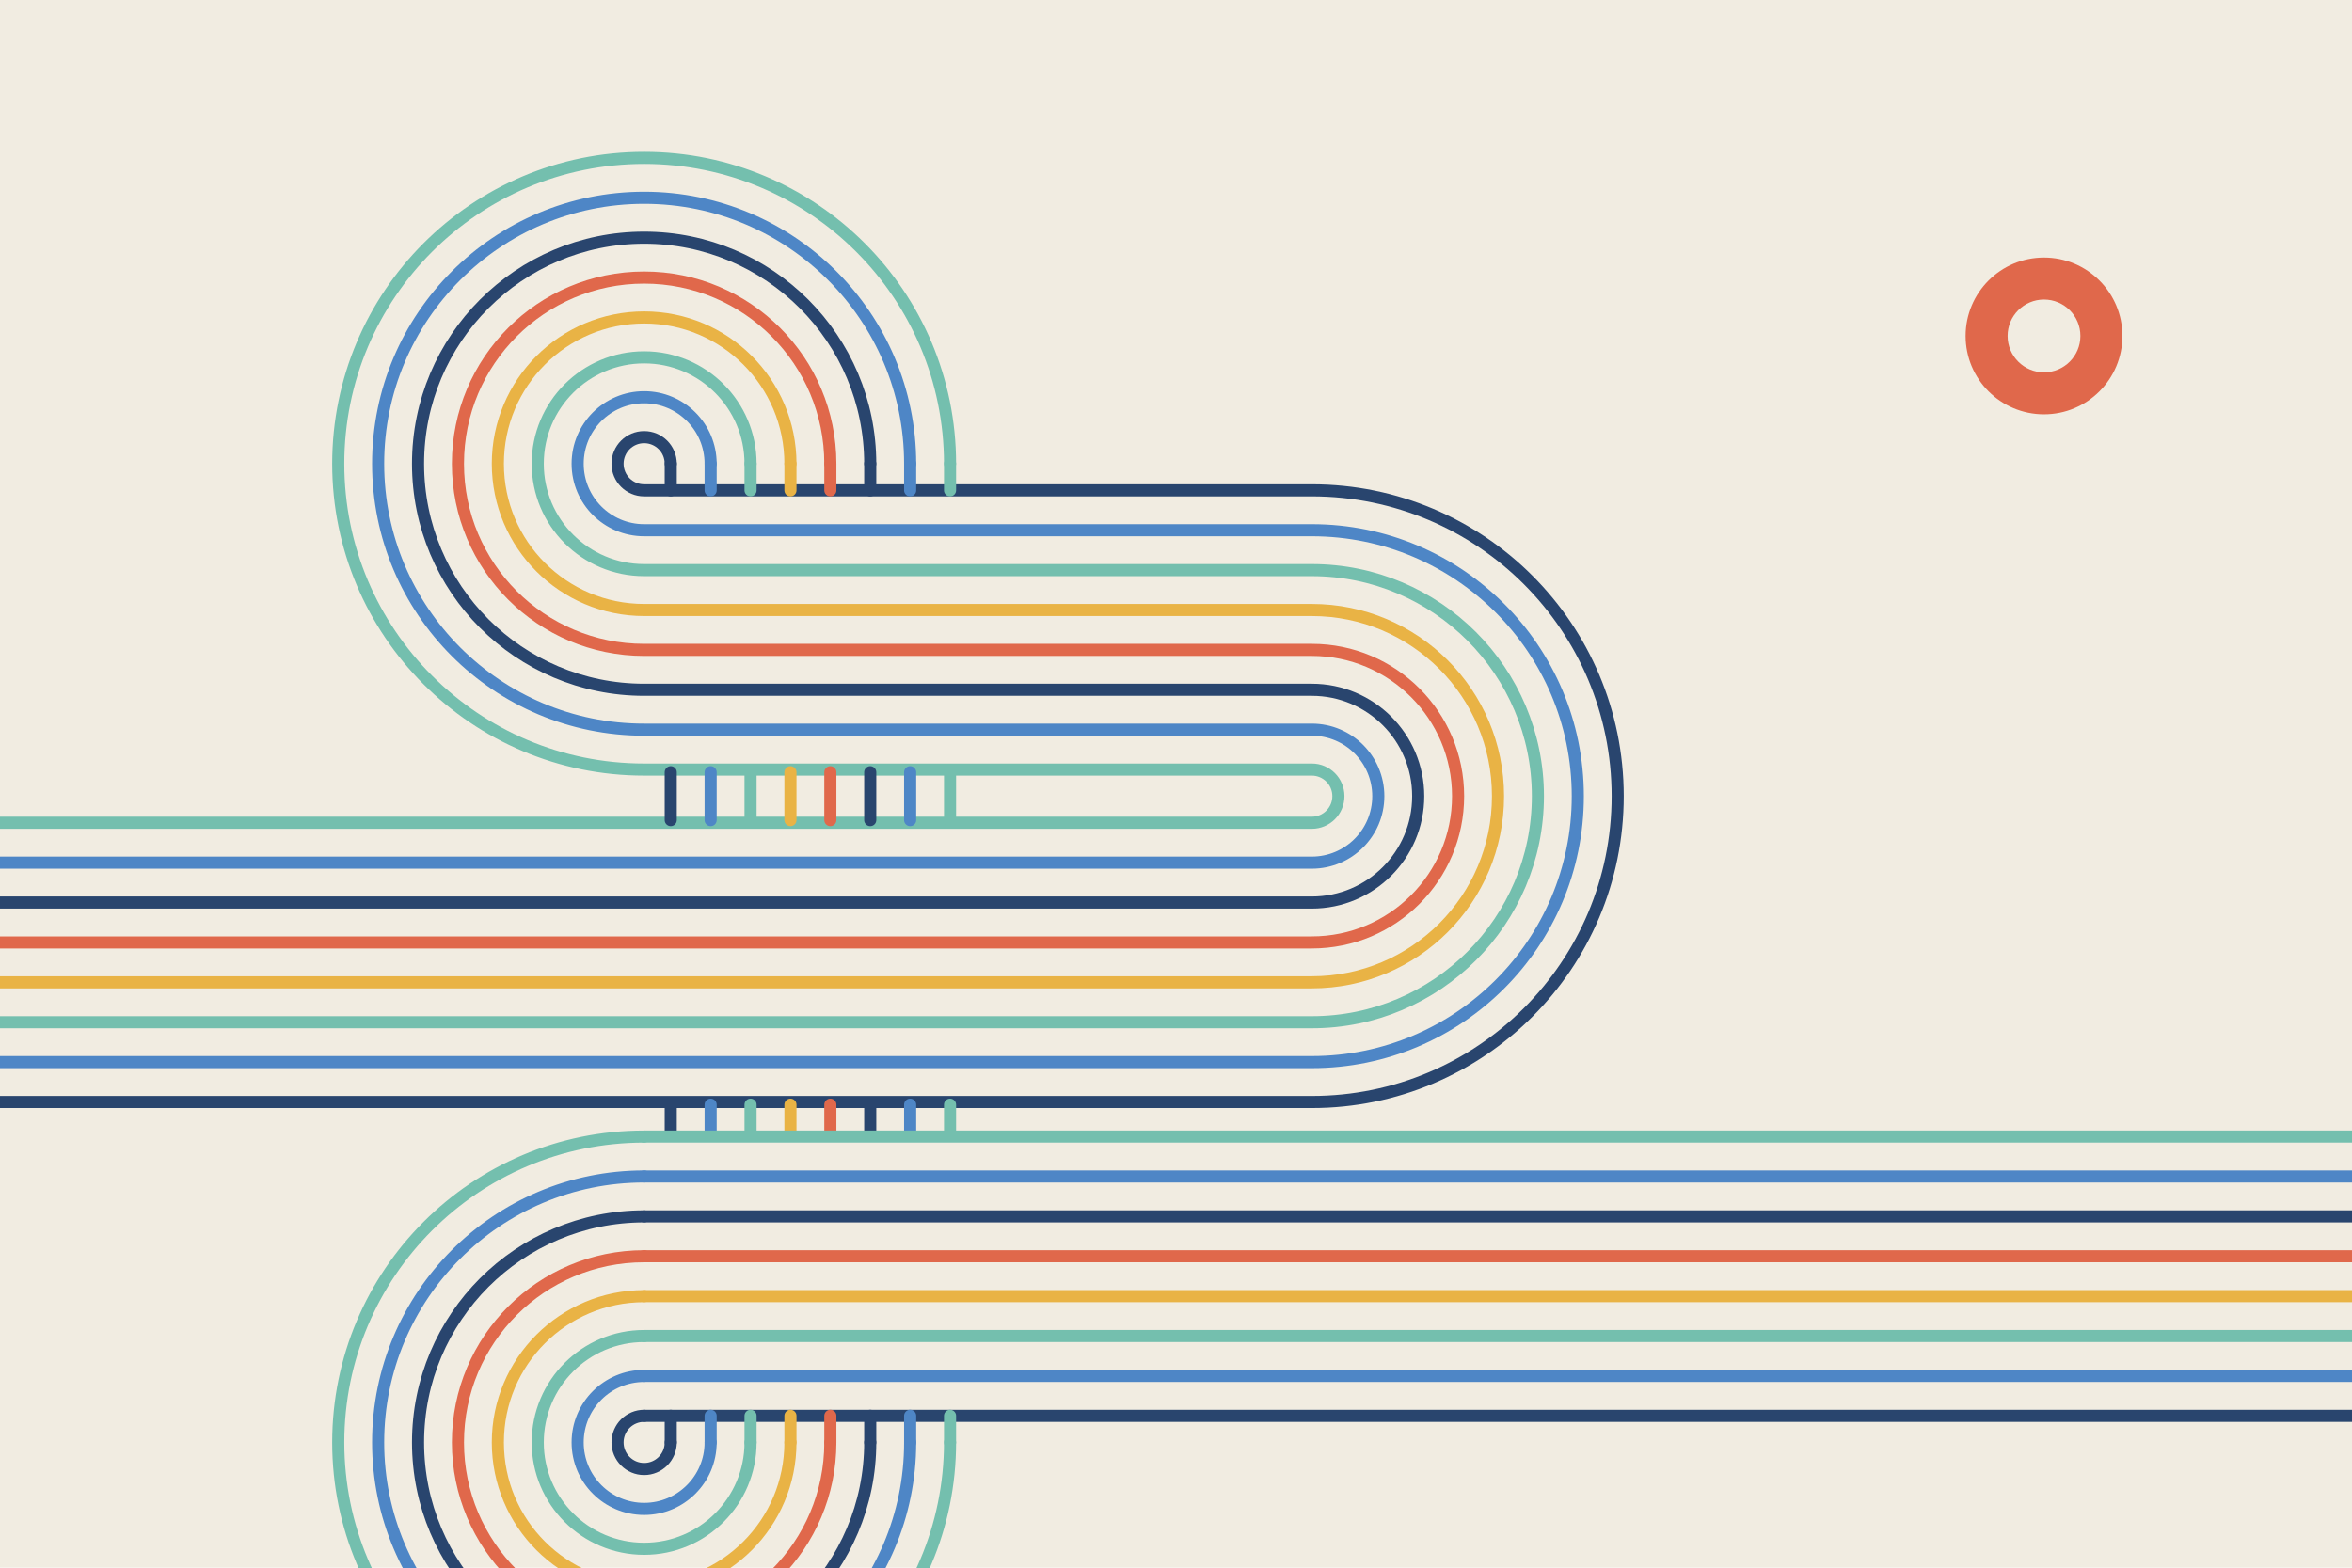
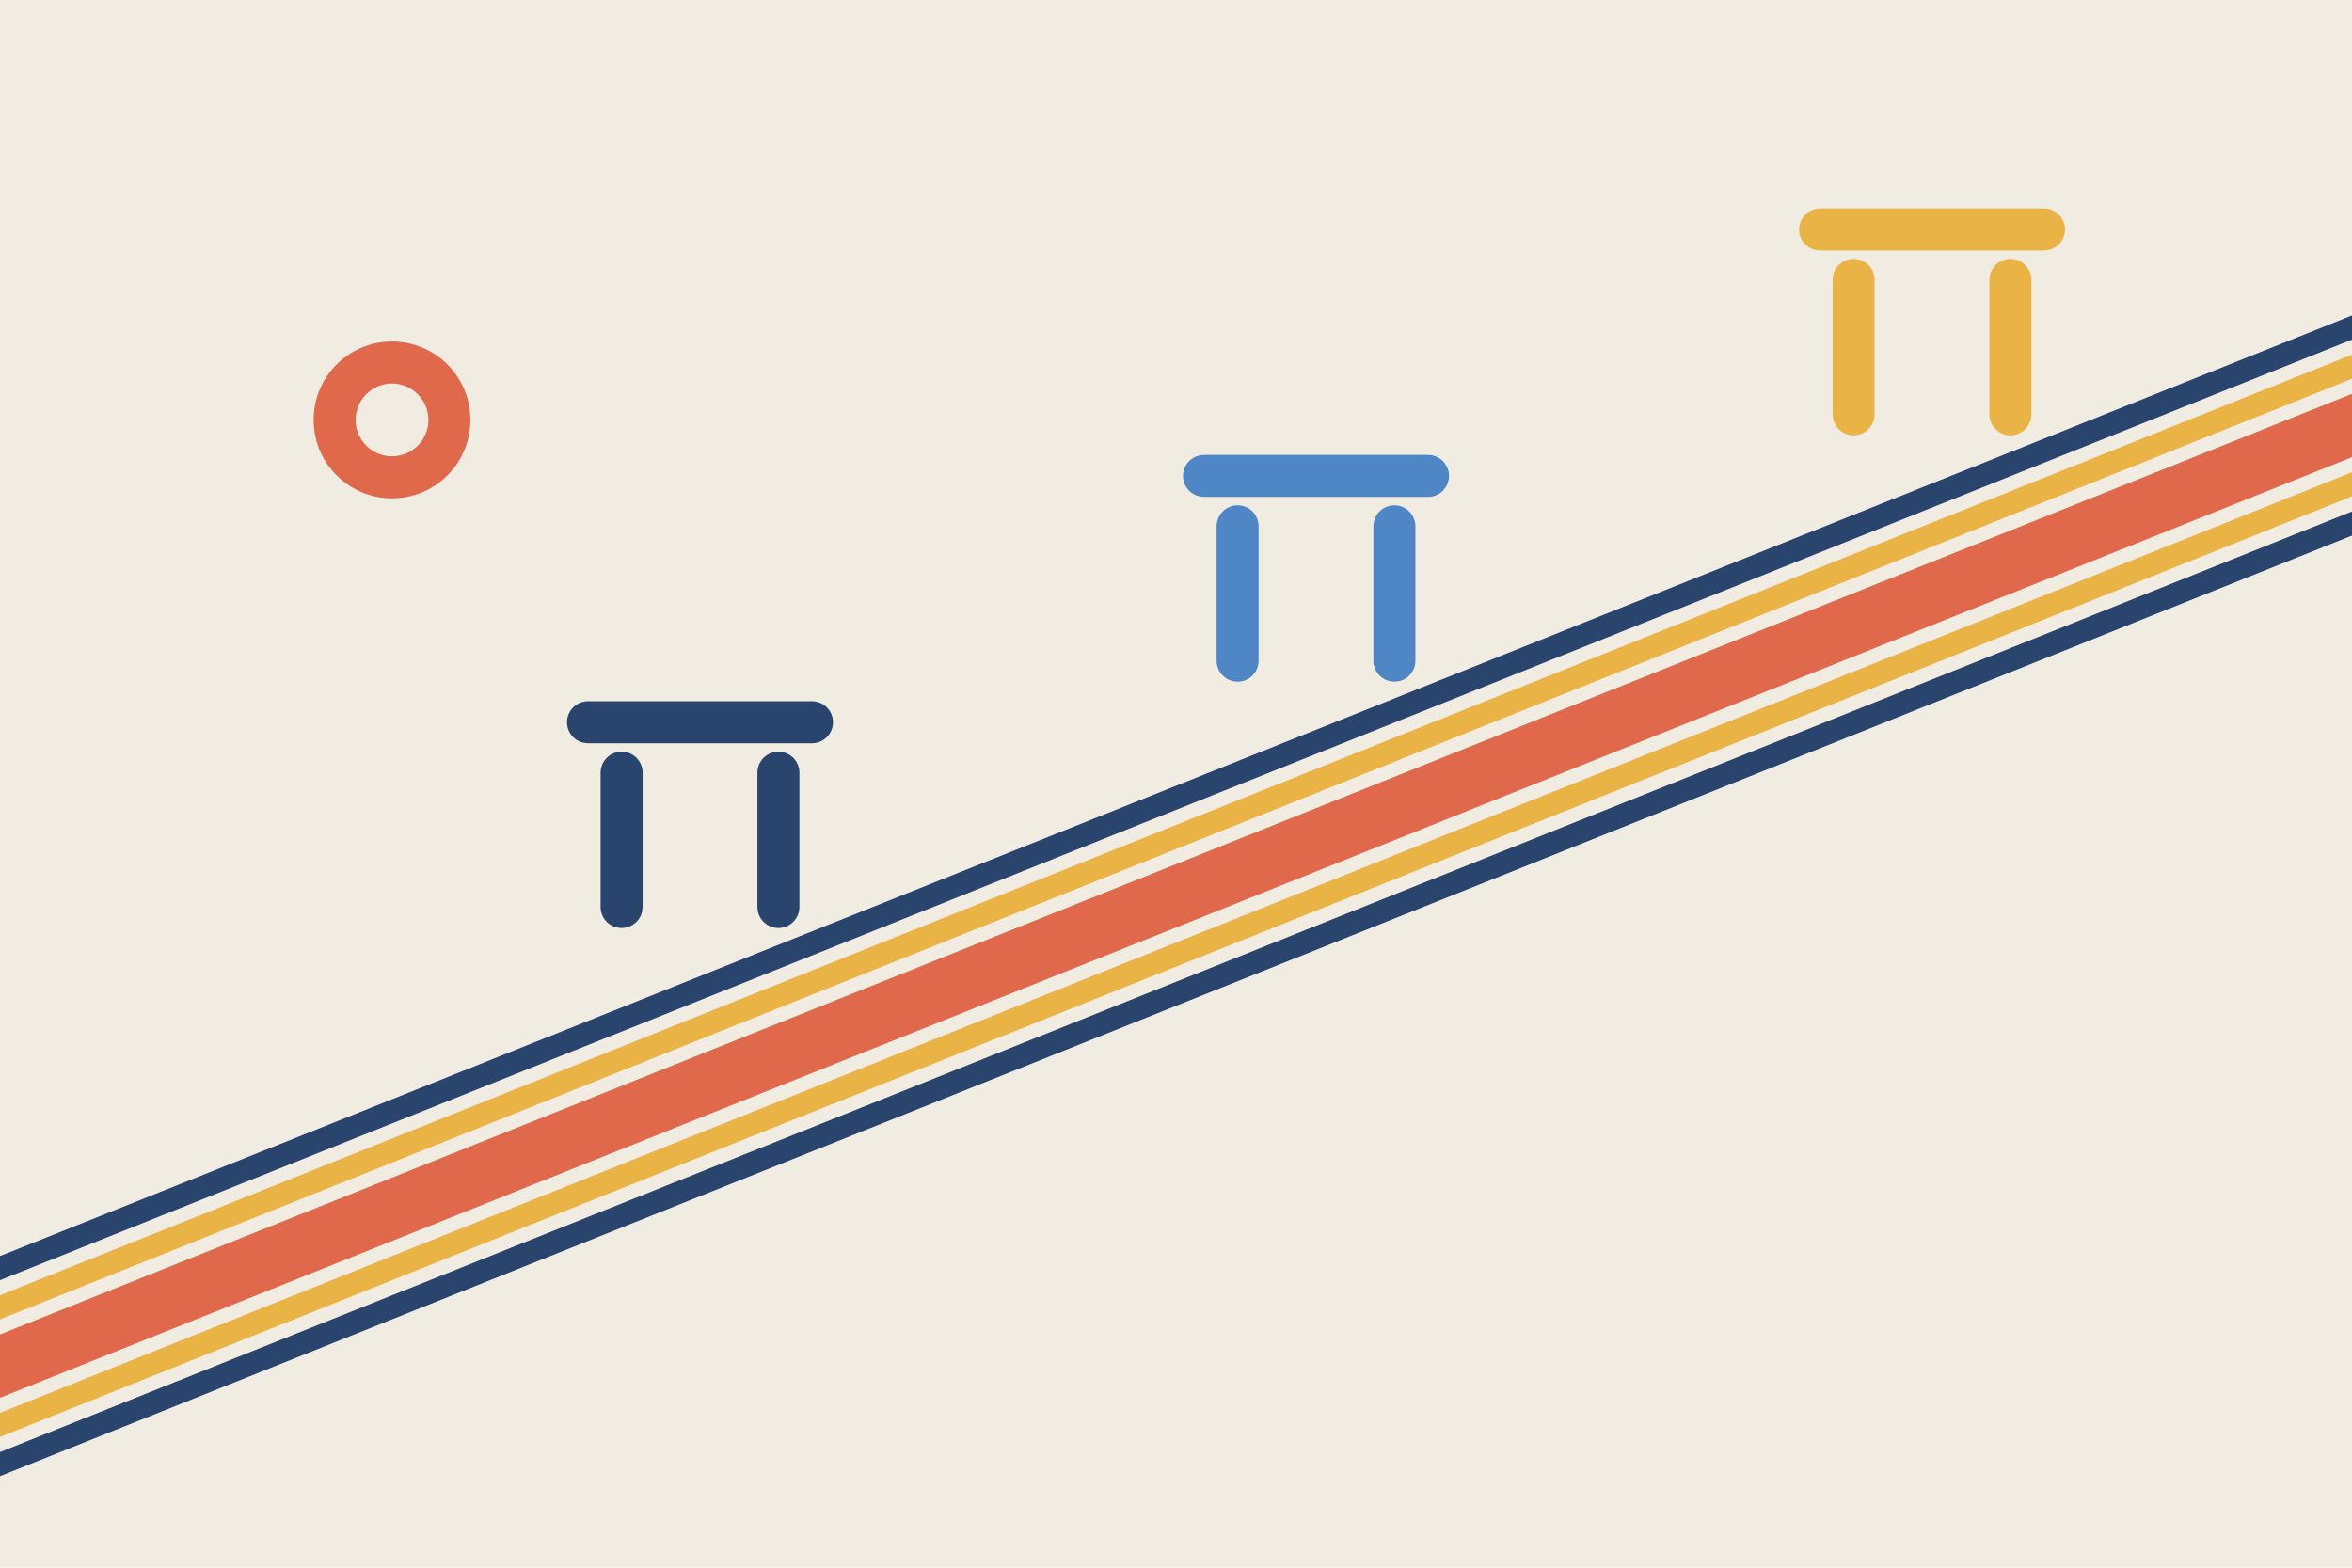
<svg xmlns="http://www.w3.org/2000/svg" viewBox="0 0 840 560" fill="none">
  <rect width="840" height="560" fill="#f1ece1" />
-   <g transform="translate(60 -50) scale(0.95)">
-     <path fill="none" stroke="#29456e" stroke-width="4.55" stroke-linecap="round" stroke-linejoin="round" d="M 189.000 227 A 10.000 10.000 0 1 0 179 237.000 H 430 A 115.000 115.000 0 0 1 430 467.000 H -160" />
-     <path fill="none" stroke="#29456e" stroke-width="4.55" stroke-linecap="round" d="M 189.000 227 V 237" />
-     <path fill="none" stroke="#4e86c6" stroke-width="4.55" stroke-linecap="round" stroke-linejoin="round" d="M 204.000 227 A 25.000 25.000 0 1 0 179 252.000 H 430 A 100.000 100.000 0 0 1 430 452.000 H -160" />
-     <path fill="none" stroke="#4e86c6" stroke-width="4.55" stroke-linecap="round" d="M 204.000 227 V 237" />
-     <path fill="none" stroke="#74bfae" stroke-width="4.55" stroke-linecap="round" stroke-linejoin="round" d="M 219.000 227 A 40.000 40.000 0 1 0 179 267.000 H 430 A 85.000 85.000 0 0 1 430 437.000 H -160" />
-     <path fill="none" stroke="#74bfae" stroke-width="4.55" stroke-linecap="round" d="M 219.000 227 V 237" />
-     <path fill="none" stroke="#e9b345" stroke-width="4.55" stroke-linecap="round" stroke-linejoin="round" d="M 234.000 227 A 55.000 55.000 0 1 0 179 282.000 H 430 A 70.000 70.000 0 0 1 430 422.000 H -160" />
-     <path fill="none" stroke="#e9b345" stroke-width="4.55" stroke-linecap="round" d="M 234.000 227 V 237" />
-     <path fill="none" stroke="#e0684b" stroke-width="4.55" stroke-linecap="round" stroke-linejoin="round" d="M 249.000 227 A 70.000 70.000 0 1 0 179 297.000 H 430 A 55.000 55.000 0 0 1 430 407.000 H -160" />
-     <path fill="none" stroke="#e0684b" stroke-width="4.55" stroke-linecap="round" d="M 249.000 227 V 237" />
-     <path fill="none" stroke="#29456e" stroke-width="4.55" stroke-linecap="round" stroke-linejoin="round" d="M 264.000 227 A 85.000 85.000 0 1 0 179 312.000 H 430 A 40.000 40.000 0 0 1 430 392.000 H -160" />
-     <path fill="none" stroke="#29456e" stroke-width="4.55" stroke-linecap="round" d="M 264.000 227 V 237" />
-     <path fill="none" stroke="#4e86c6" stroke-width="4.55" stroke-linecap="round" stroke-linejoin="round" d="M 279.000 227 A 100.000 100.000 0 1 0 179 327.000 H 430 A 25.000 25.000 0 0 1 430 377.000 H -160" />
-     <path fill="none" stroke="#4e86c6" stroke-width="4.55" stroke-linecap="round" d="M 279.000 227 V 237" />
-     <path fill="none" stroke="#74bfae" stroke-width="4.55" stroke-linecap="round" stroke-linejoin="round" d="M 294.000 227 A 115.000 115.000 0 1 0 179 342.000 H 430 A 10.000 10.000 0 0 1 430 362.000 H -160" />
-     <path fill="none" stroke="#74bfae" stroke-width="4.55" stroke-linecap="round" d="M 294.000 227 V 237" />
-     <path fill="none" stroke="#29456e" stroke-width="4.55" stroke-linecap="round" d="M 189.000 343 V 361" />
-     <path fill="none" stroke="#4e86c6" stroke-width="4.55" stroke-linecap="round" d="M 204.000 343 V 361" />
-     <path fill="none" stroke="#74bfae" stroke-width="4.55" stroke-linecap="round" d="M 219.000 343 V 361" />
-     <path fill="none" stroke="#e9b345" stroke-width="4.55" stroke-linecap="round" d="M 234.000 343 V 361" />
-     <path fill="none" stroke="#e0684b" stroke-width="4.55" stroke-linecap="round" d="M 249.000 343 V 361" />
-     <path fill="none" stroke="#29456e" stroke-width="4.55" stroke-linecap="round" d="M 264.000 343 V 361" />
-     <path fill="none" stroke="#4e86c6" stroke-width="4.55" stroke-linecap="round" d="M 279.000 343 V 361" />
-     <path fill="none" stroke="#74bfae" stroke-width="4.55" stroke-linecap="round" d="M 294.000 343 V 361" />
-     <path fill="none" stroke="#29456e" stroke-width="4.55" stroke-linecap="round" d="M 189.000 468 V 479" />
-     <path fill="none" stroke="#4e86c6" stroke-width="4.55" stroke-linecap="round" d="M 204.000 468 V 479" />
-     <path fill="none" stroke="#74bfae" stroke-width="4.55" stroke-linecap="round" d="M 219.000 468 V 479" />
-     <path fill="none" stroke="#e9b345" stroke-width="4.55" stroke-linecap="round" d="M 234.000 468 V 479" />
-     <path fill="none" stroke="#e0684b" stroke-width="4.55" stroke-linecap="round" d="M 249.000 468 V 479" />
-     <path fill="none" stroke="#29456e" stroke-width="4.55" stroke-linecap="round" d="M 264.000 468 V 479" />
-     <path fill="none" stroke="#4e86c6" stroke-width="4.55" stroke-linecap="round" d="M 279.000 468 V 479" />
-     <path fill="none" stroke="#74bfae" stroke-width="4.55" stroke-linecap="round" d="M 294.000 468 V 479" />
-     <path fill="none" stroke="#29456e" stroke-width="4.55" stroke-linecap="round" stroke-linejoin="round" d="M 179 585.000 H 1000" />
-     <path fill="none" stroke="#29456e" stroke-width="4.55" stroke-linecap="round" stroke-linejoin="round" d="M 179 585.000 A 10.000 10.000 0 1 0 189.000 595" />
-     <path fill="none" stroke="#29456e" stroke-width="4.55" stroke-linecap="round" d="M 189.000 595 V 585" />
-     <path fill="none" stroke="#4e86c6" stroke-width="4.55" stroke-linecap="round" stroke-linejoin="round" d="M 179 570.000 H 1000" />
-     <path fill="none" stroke="#4e86c6" stroke-width="4.55" stroke-linecap="round" stroke-linejoin="round" d="M 179 570.000 A 25.000 25.000 0 1 0 204.000 595" />
-     <path fill="none" stroke="#4e86c6" stroke-width="4.55" stroke-linecap="round" d="M 204.000 595 V 585" />
-     <path fill="none" stroke="#74bfae" stroke-width="4.55" stroke-linecap="round" stroke-linejoin="round" d="M 179 555.000 H 1000" />
-     <path fill="none" stroke="#74bfae" stroke-width="4.55" stroke-linecap="round" stroke-linejoin="round" d="M 179 555.000 A 40.000 40.000 0 1 0 219.000 595" />
-     <path fill="none" stroke="#74bfae" stroke-width="4.55" stroke-linecap="round" d="M 219.000 595 V 585" />
-     <path fill="none" stroke="#e9b345" stroke-width="4.55" stroke-linecap="round" stroke-linejoin="round" d="M 179 540.000 H 1000" />
-     <path fill="none" stroke="#e9b345" stroke-width="4.55" stroke-linecap="round" stroke-linejoin="round" d="M 179 540.000 A 55.000 55.000 0 1 0 234.000 595" />
-     <path fill="none" stroke="#e9b345" stroke-width="4.55" stroke-linecap="round" d="M 234.000 595 V 585" />
-     <path fill="none" stroke="#e0684b" stroke-width="4.55" stroke-linecap="round" stroke-linejoin="round" d="M 179 525.000 H 1000" />
-     <path fill="none" stroke="#e0684b" stroke-width="4.55" stroke-linecap="round" stroke-linejoin="round" d="M 179 525.000 A 70.000 70.000 0 1 0 249.000 595" />
-     <path fill="none" stroke="#e0684b" stroke-width="4.55" stroke-linecap="round" d="M 249.000 595 V 585" />
-     <path fill="none" stroke="#29456e" stroke-width="4.55" stroke-linecap="round" stroke-linejoin="round" d="M 179 510.000 H 1000" />
-     <path fill="none" stroke="#29456e" stroke-width="4.55" stroke-linecap="round" stroke-linejoin="round" d="M 179 510.000 A 85.000 85.000 0 1 0 264.000 595" />
-     <path fill="none" stroke="#29456e" stroke-width="4.55" stroke-linecap="round" d="M 264.000 595 V 585" />
-     <path fill="none" stroke="#4e86c6" stroke-width="4.55" stroke-linecap="round" stroke-linejoin="round" d="M 179 495.000 H 1000" />
-     <path fill="none" stroke="#4e86c6" stroke-width="4.55" stroke-linecap="round" stroke-linejoin="round" d="M 179 495.000 A 100.000 100.000 0 1 0 279.000 595" />
-     <path fill="none" stroke="#4e86c6" stroke-width="4.55" stroke-linecap="round" d="M 279.000 595 V 585" />
-     <path fill="none" stroke="#74bfae" stroke-width="4.55" stroke-linecap="round" stroke-linejoin="round" d="M 179 480.000 H 1000" />
-     <path fill="none" stroke="#74bfae" stroke-width="4.55" stroke-linecap="round" stroke-linejoin="round" d="M 179 480.000 A 115.000 115.000 0 1 0 294.000 595" />
-     <path fill="none" stroke="#74bfae" stroke-width="4.55" stroke-linecap="round" d="M 294.000 595 V 585" />
-   </g>
-   <circle cx="730" cy="120" r="28" fill="#e0684b" />
-   <circle cx="730" cy="120" r="13" fill="#f1ece1" />
+   <path d="M-80 520 L920 120" stroke="#29456e" stroke-width="73" stroke-linecap="round" fill="none" />
+   <path d="M-80 520 L920 120" stroke="#f1ece1" stroke-width="57" stroke-linecap="round" fill="none" />
+   <path d="M-80 520 L920 120" stroke="#e9b345" stroke-width="47" stroke-linecap="round" fill="none" />
+   <path d="M-80 520 L920 120" stroke="#f1ece1" stroke-width="31" stroke-linecap="round" fill="none" />
+   <path d="M-80 520 L920 120" stroke="#e0684b" stroke-width="21" stroke-linecap="round" fill="none" />
+   <path d="M210 258 H290" stroke="#29456e" stroke-width="15" stroke-linecap="round" fill="none" />
+   <path d="M222 276 V324" stroke="#29456e" stroke-width="15" stroke-linecap="round" fill="none" />
+   <path d="M278 276 V324" stroke="#29456e" stroke-width="15" stroke-linecap="round" fill="none" />
+   <path d="M430 170 H510" stroke="#4e86c6" stroke-width="15" stroke-linecap="round" fill="none" />
+   <path d="M442 188 V236" stroke="#4e86c6" stroke-width="15" stroke-linecap="round" fill="none" />
+   <path d="M498 188 V236" stroke="#4e86c6" stroke-width="15" stroke-linecap="round" fill="none" />
+   <path d="M650 82 H730" stroke="#e9b345" stroke-width="15" stroke-linecap="round" fill="none" />
+   <path d="M662 100 V148" stroke="#e9b345" stroke-width="15" stroke-linecap="round" fill="none" />
+   <path d="M718 100 V148" stroke="#e9b345" stroke-width="15" stroke-linecap="round" fill="none" />
+   <circle cx="140" cy="150" r="28" fill="#e0684b" />
+   <circle cx="140" cy="150" r="13" fill="#f1ece1" />
</svg>
